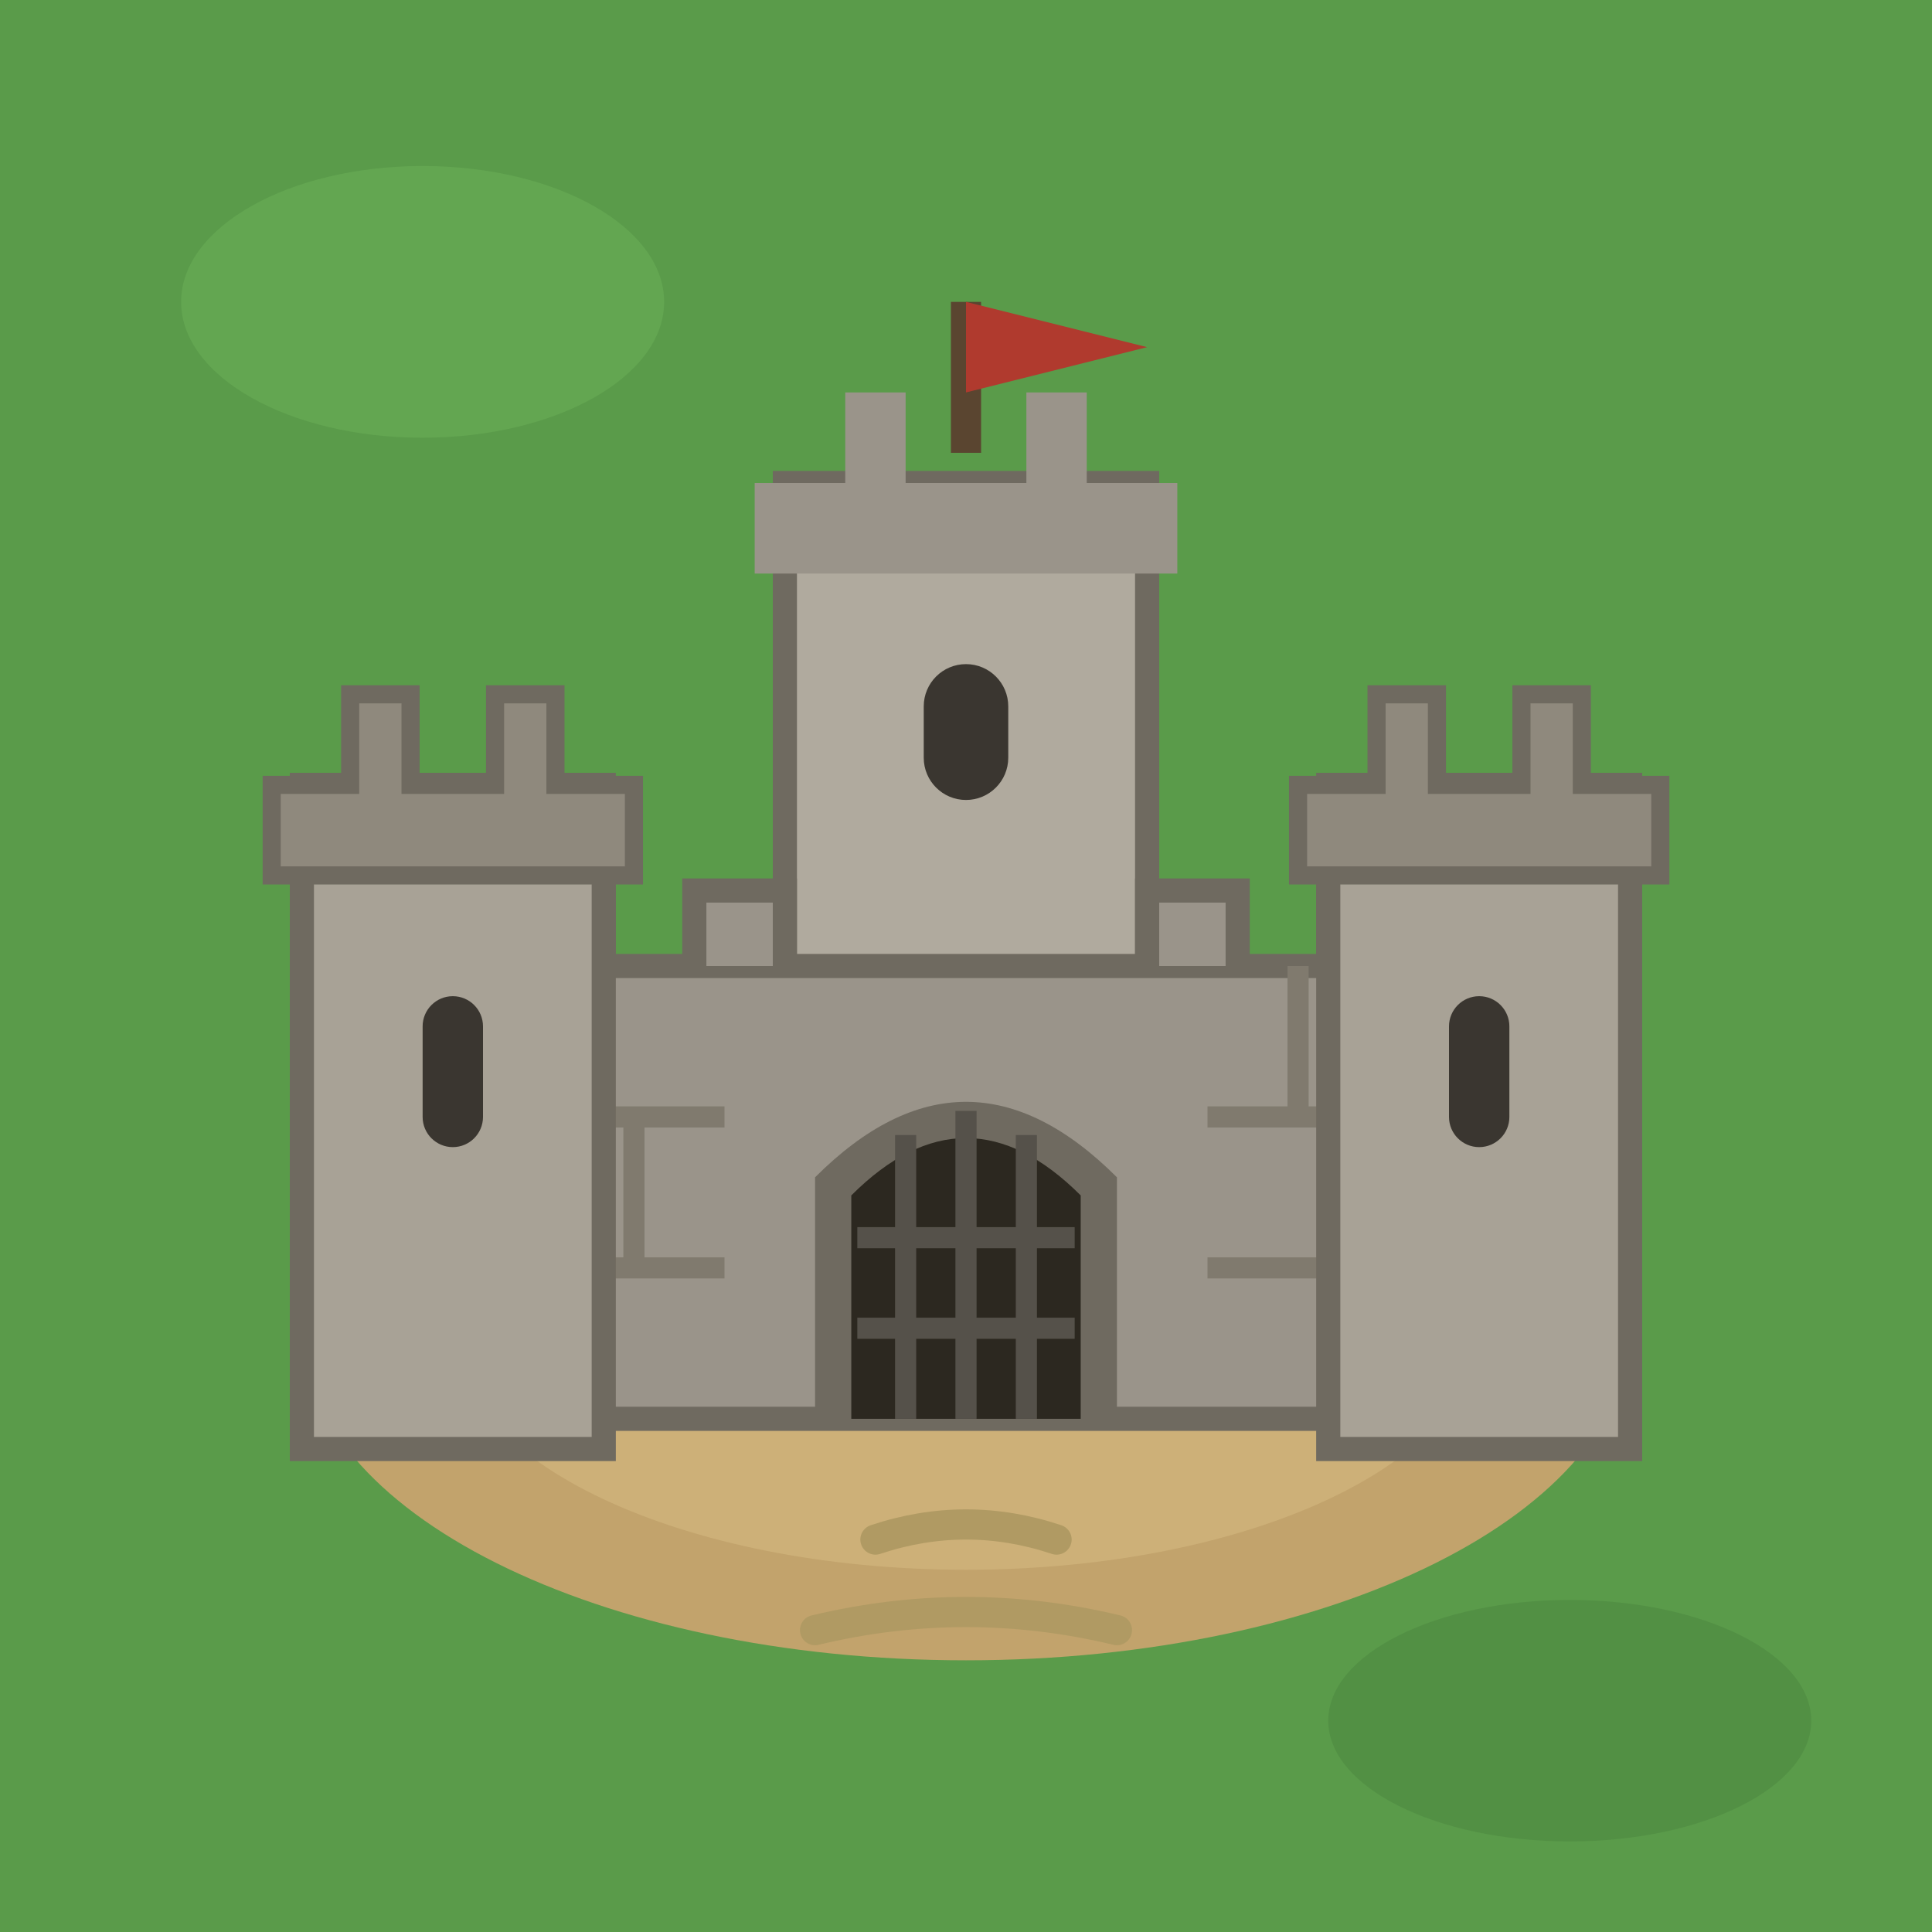
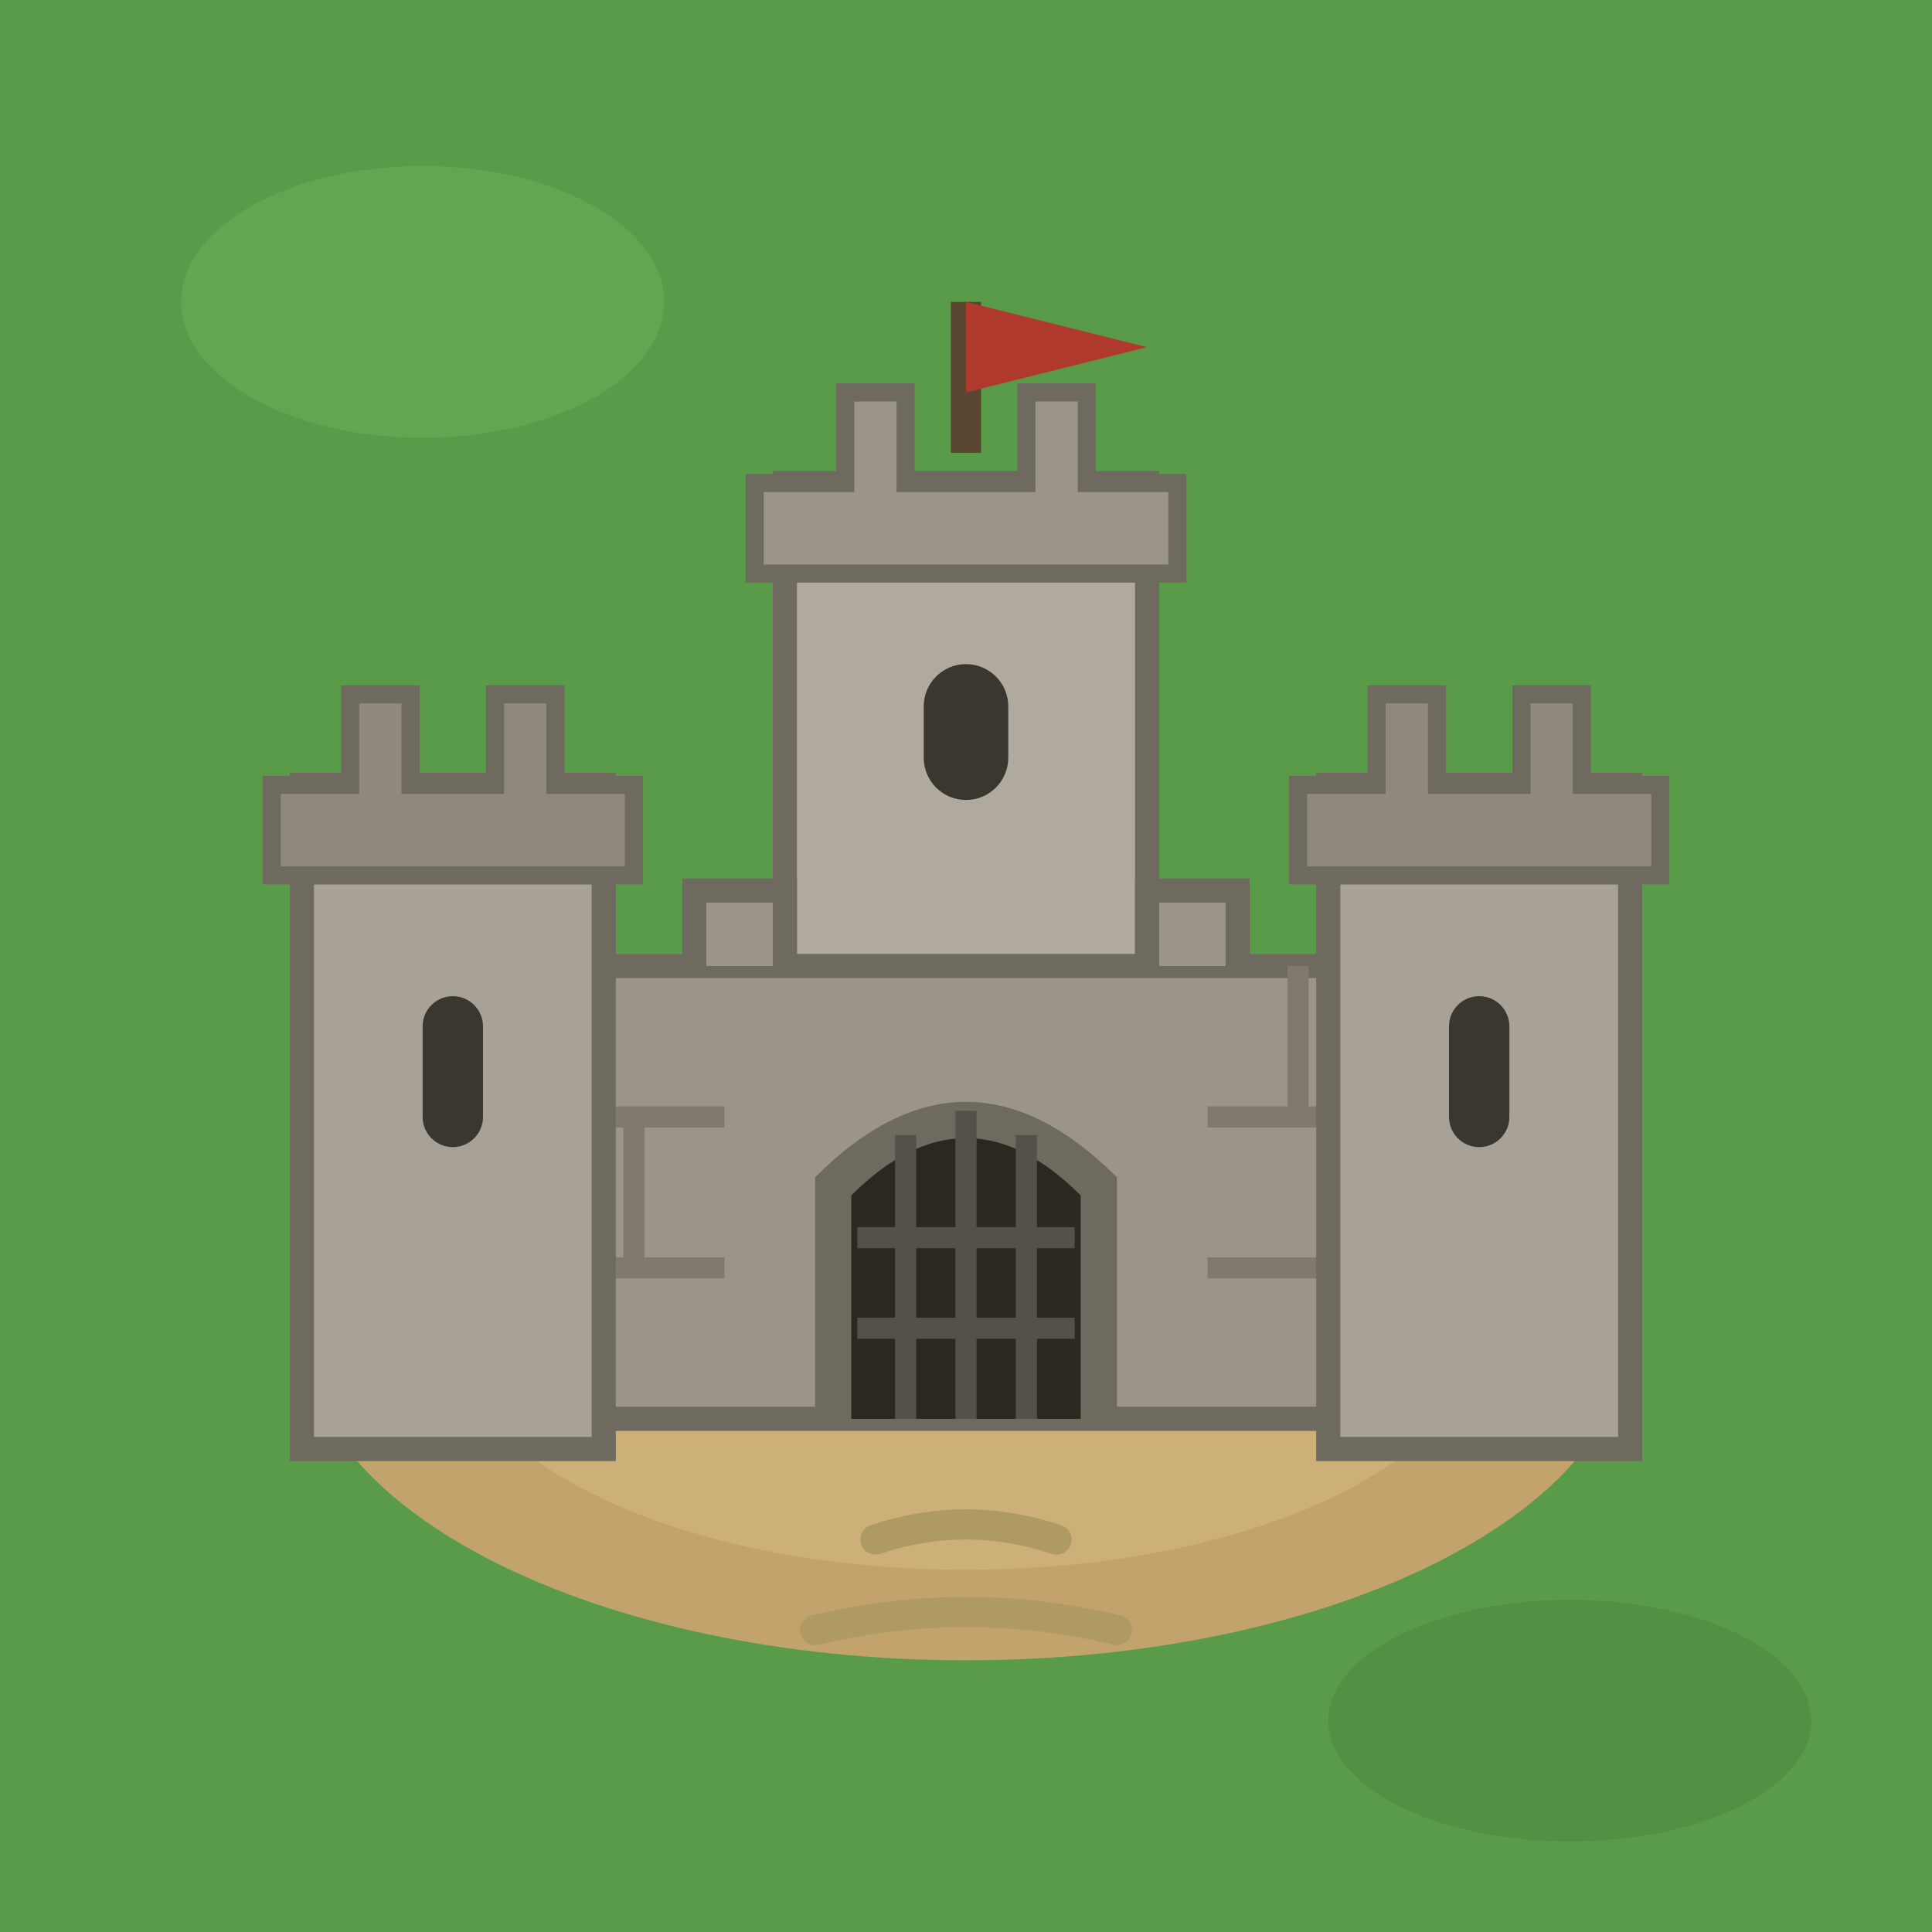
<svg xmlns="http://www.w3.org/2000/svg" viewBox="0 0 64 64">
  <rect width="64" height="64" fill="#5a9b4a" />
  <ellipse cx="14" cy="10" rx="8" ry="4.5" fill="#63a651" />
  <ellipse cx="52" cy="57" rx="8" ry="4" fill="#529044" />
  <ellipse cx="32" cy="44" rx="22" ry="11" fill="#c2a36c" />
  <ellipse cx="32" cy="44" rx="17" ry="8" fill="#cdb078" />
  <g>
    <rect x="26" y="16" width="12" height="18" fill="#b0aa9e" stroke="#6f6a60" stroke-width="0.8" />
-     <path d="M25 16 h3 v-3 h2 v3 h4 v-3 h2 v3 h3 v3 h-14 Z" fill="#9a948a" />
+     <path d="M25 16 h3 v-3 h2 v3 h4 v-3 h2 v3 h3 v3 h-14 Z" fill="#9a948a" stroke="#6f6a60" stroke-width="0.6" />
    <rect x="30.6" y="22" width="2.8" height="4.5" rx="1.4" fill="#3a3630" />
    <path d="M32 10 L32 15" stroke="#5a4530" stroke-width="1" />
    <path d="M32 10 L38 11.5 L32 13 Z" fill="#b03a2e" />
  </g>
  <rect x="15" y="32" width="34" height="15" fill="#9a948a" stroke="#6f6a60" stroke-width="0.8" />
  <g fill="#9a948a" stroke="#6f6a60" stroke-width="0.8">
    <path d="M17 32 v-2.5 h3 v2.5 M23 32 v-2.5 h3 v2.5 M38 32 v-2.5 h3 v2.5 M44 32 v-2.5 h3 v2.5" />
  </g>
  <g stroke="#807a6e" stroke-width="0.7" fill="none">
    <path d="M15 37 H24 M40 37 H49 M15 42 H24 M40 42 H49" />
    <path d="M19 32 V37 M21 37 V42 M43 32 V37 M45 37 V42" />
  </g>
  <g>
    <rect x="10" y="26" width="10" height="22" fill="#a8a296" stroke="#6f6a60" stroke-width="0.8" />
    <path d="M9 26 h2.6 v-3 h2 v3 h2.8 v-3 h2 v3 h2.6 v3 h-12 Z" fill="#8f897d" stroke="#6f6a60" stroke-width="0.6" />
    <rect x="14" y="33" width="2" height="5" rx="1" fill="#3a3630" />
    <rect x="44" y="26" width="10" height="22" fill="#a8a296" stroke="#6f6a60" stroke-width="0.8" />
    <path d="M43 26 h2.6 v-3 h2 v3 h2.8 v-3 h2 v3 h2.6 v3 h-12 Z" fill="#8f897d" stroke="#6f6a60" stroke-width="0.6" />
    <rect x="48" y="33" width="2" height="5" rx="1" fill="#3a3630" />
  </g>
  <g>
    <path d="M27 47 L27 39 Q32 34 37 39 L37 47 Z" fill="#6f6a60" />
    <path d="M28.2 47 L28.2 39.6 Q32 35.8 35.8 39.6 L35.8 47 Z" fill="#2c2820" />
    <path d="M30 37.6 V47 M32 36.8 V47 M34 37.6 V47 M28.4 41 H35.6 M28.4 44 H35.6" stroke="#55514a" stroke-width="0.7" />
  </g>
  <path d="M29 51 Q32 50 35 51 M27 54 Q32 52.8 37 54" stroke="#b09a63" stroke-width="1" fill="none" stroke-linecap="round" />
</svg>
